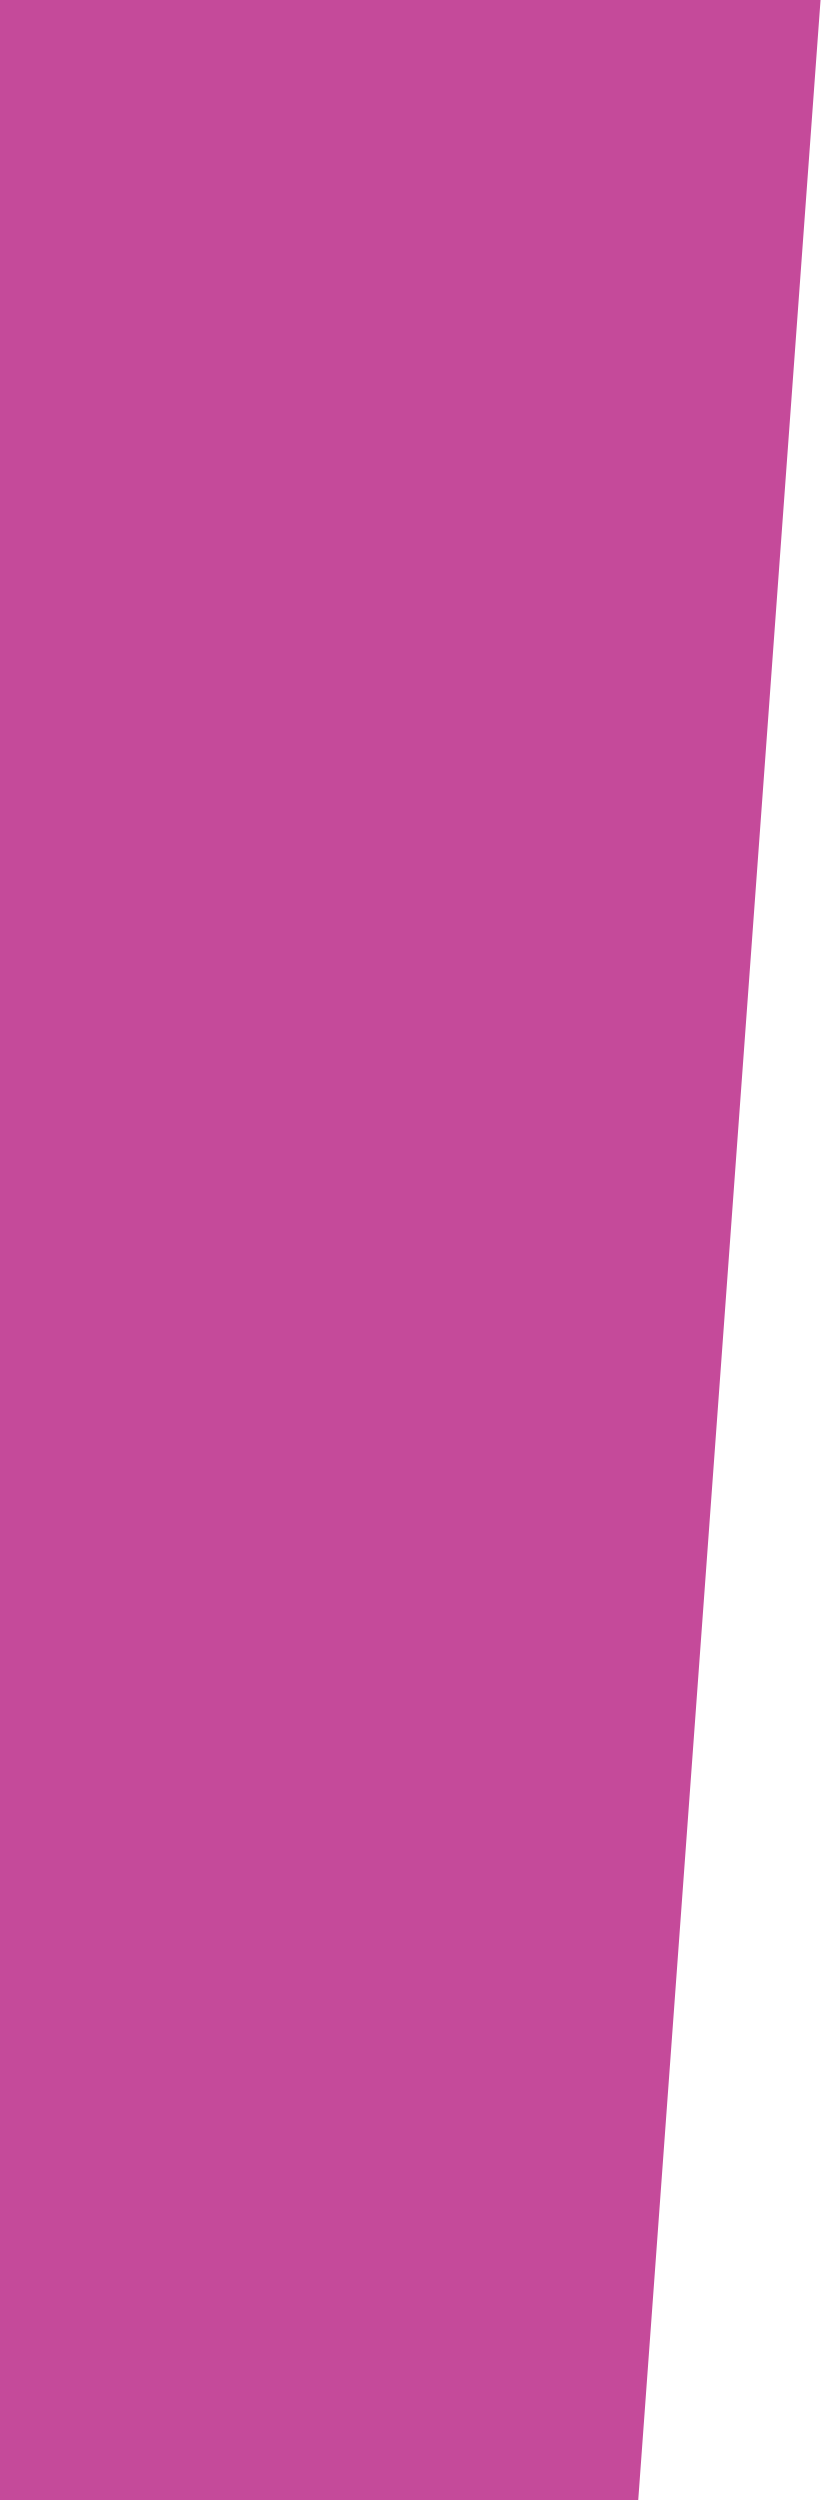
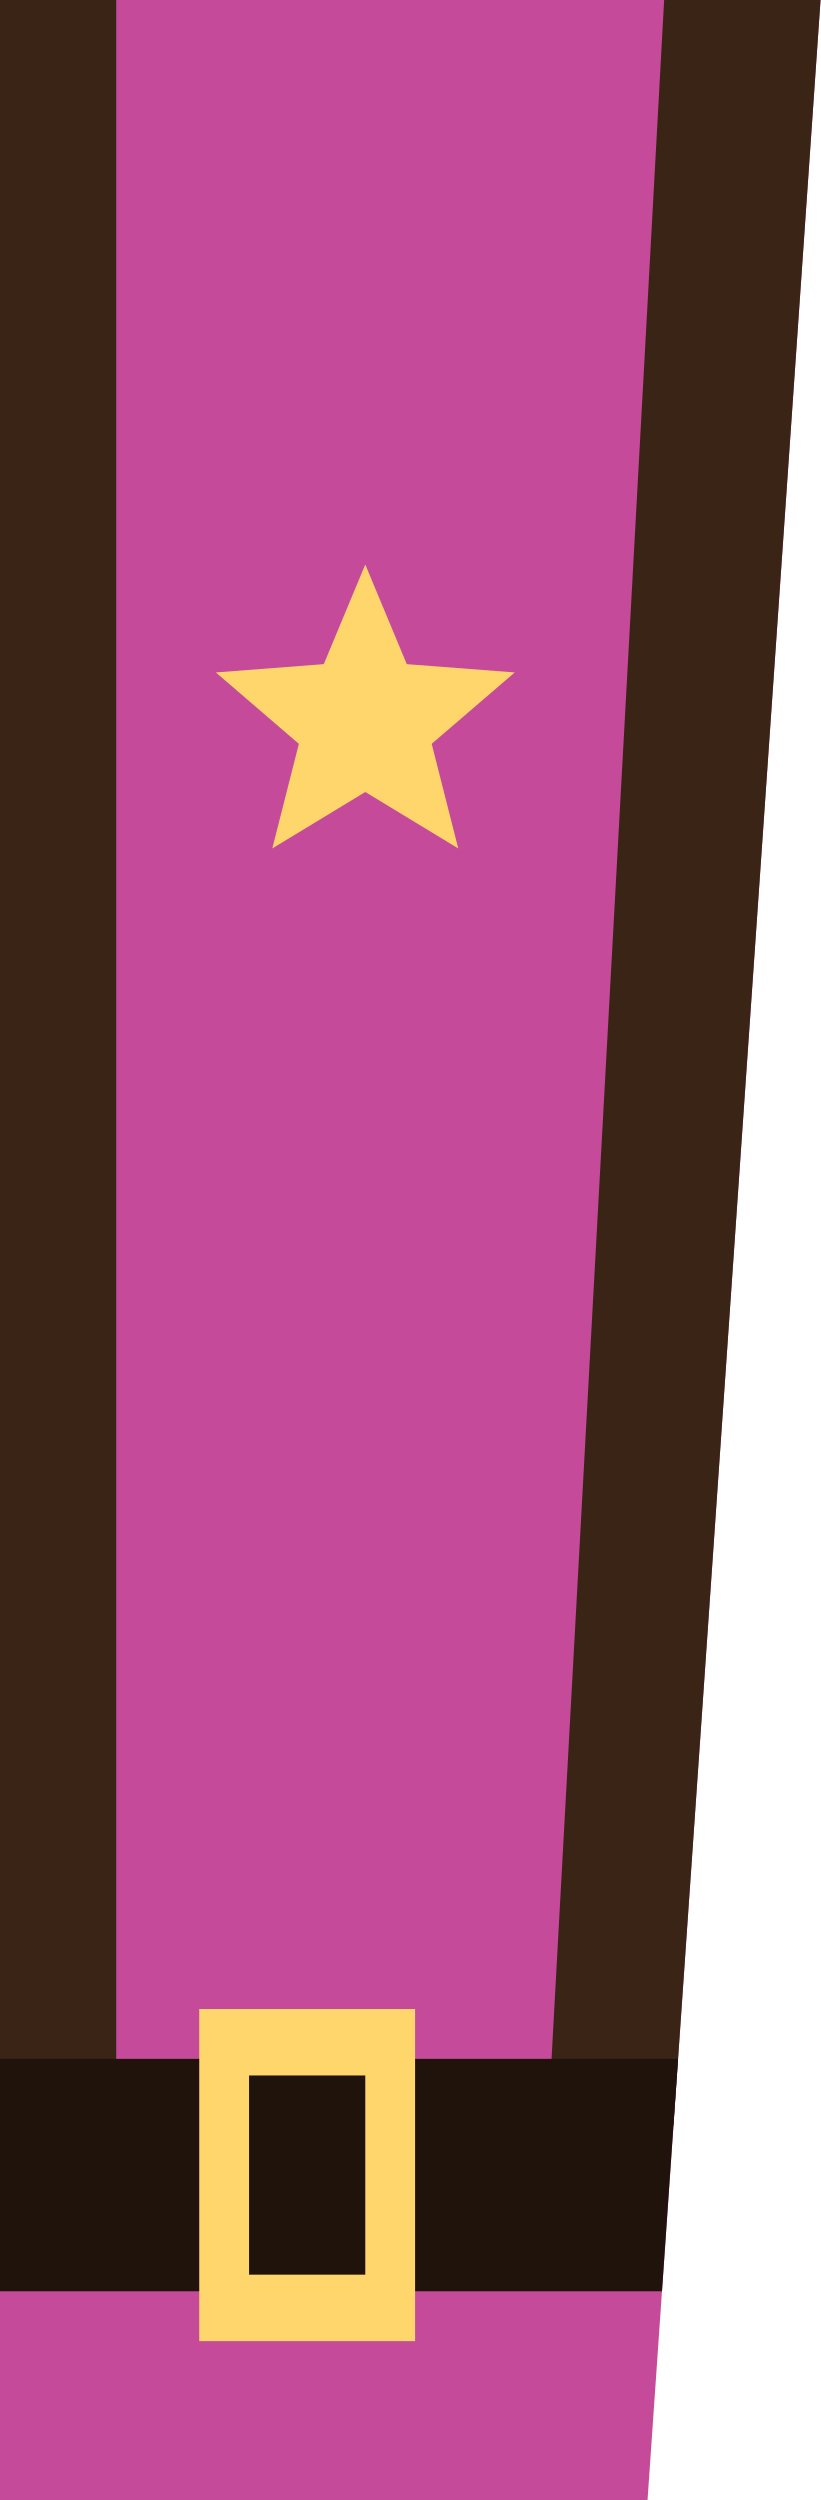
- <svg xmlns="http://www.w3.org/2000/svg" xmlns:xlink="http://www.w3.org/1999/xlink" version="1.1" preserveAspectRatio="xMidYMid meet" viewBox="274.3 211.38 49.42 150.57" width="49.42" height="150.57">
-   <defs>
-     <path d="M312.74 361.95L323.72 211.38L274.3 211.38L274.3 361.95L312.74 361.95Z" id="b1uy4g3ssl" />
-     <path d="M312.74 361.95L323.72 211.38L274.3 211.38L274.3 361.95L312.74 361.95Z" id="ai56C9fMt" />
-   </defs>
-   <g>
-     <g>
-       <g>
-         <use xlink:href="#b1uy4g3ssl" opacity="1" fill="#000000" fill-opacity="0" />
-         <g>
-           <use xlink:href="#b1uy4g3ssl" opacity="1" fill-opacity="0" stroke="#000000" stroke-width="1" stroke-opacity="0" />
-         </g>
-       </g>
-       <g>
-         <use xlink:href="#ai56C9fMt" opacity="1" fill="#c54a9a" fill-opacity="1" />
-         <g>
-           <use xlink:href="#ai56C9fMt" opacity="1" fill-opacity="0" stroke="#000000" stroke-width="1" stroke-opacity="0" />
-         </g>
-       </g>
-     </g>
+ <svg xmlns="http://www.w3.org/2000/svg" viewBox="0 0 49.42 150.57" width="49.42" height="150.57">
+   <clipPath id="t">
+     <path d="M0 0h49.42L39 150.57H0z" />
+   </clipPath>
+   <g clip-path="url(#t)">
+     <path d="M0 0h50v151H0z" fill="#c54a9a" />
+     <path d="M0 0h7v128H0zM40 0h10l-8 128h-9z" fill="#3a2416" />
+     <path d="M0 124h50v14H0z" fill="#20130c" />
+     <path d="M12 121h13v20H12z" fill="#ffd66b" />
+     <path d="M15 125h7v12h-7z" fill="#20130c" />
+     <path d="M22 34l2.500 6 6.500.5-5 4.300 1.600 6.300-5.600-3.400-5.600 3.400 1.600-6.300-5-4.300 6.500-.5z" fill="#ffd66b" />
  </g>
</svg>
